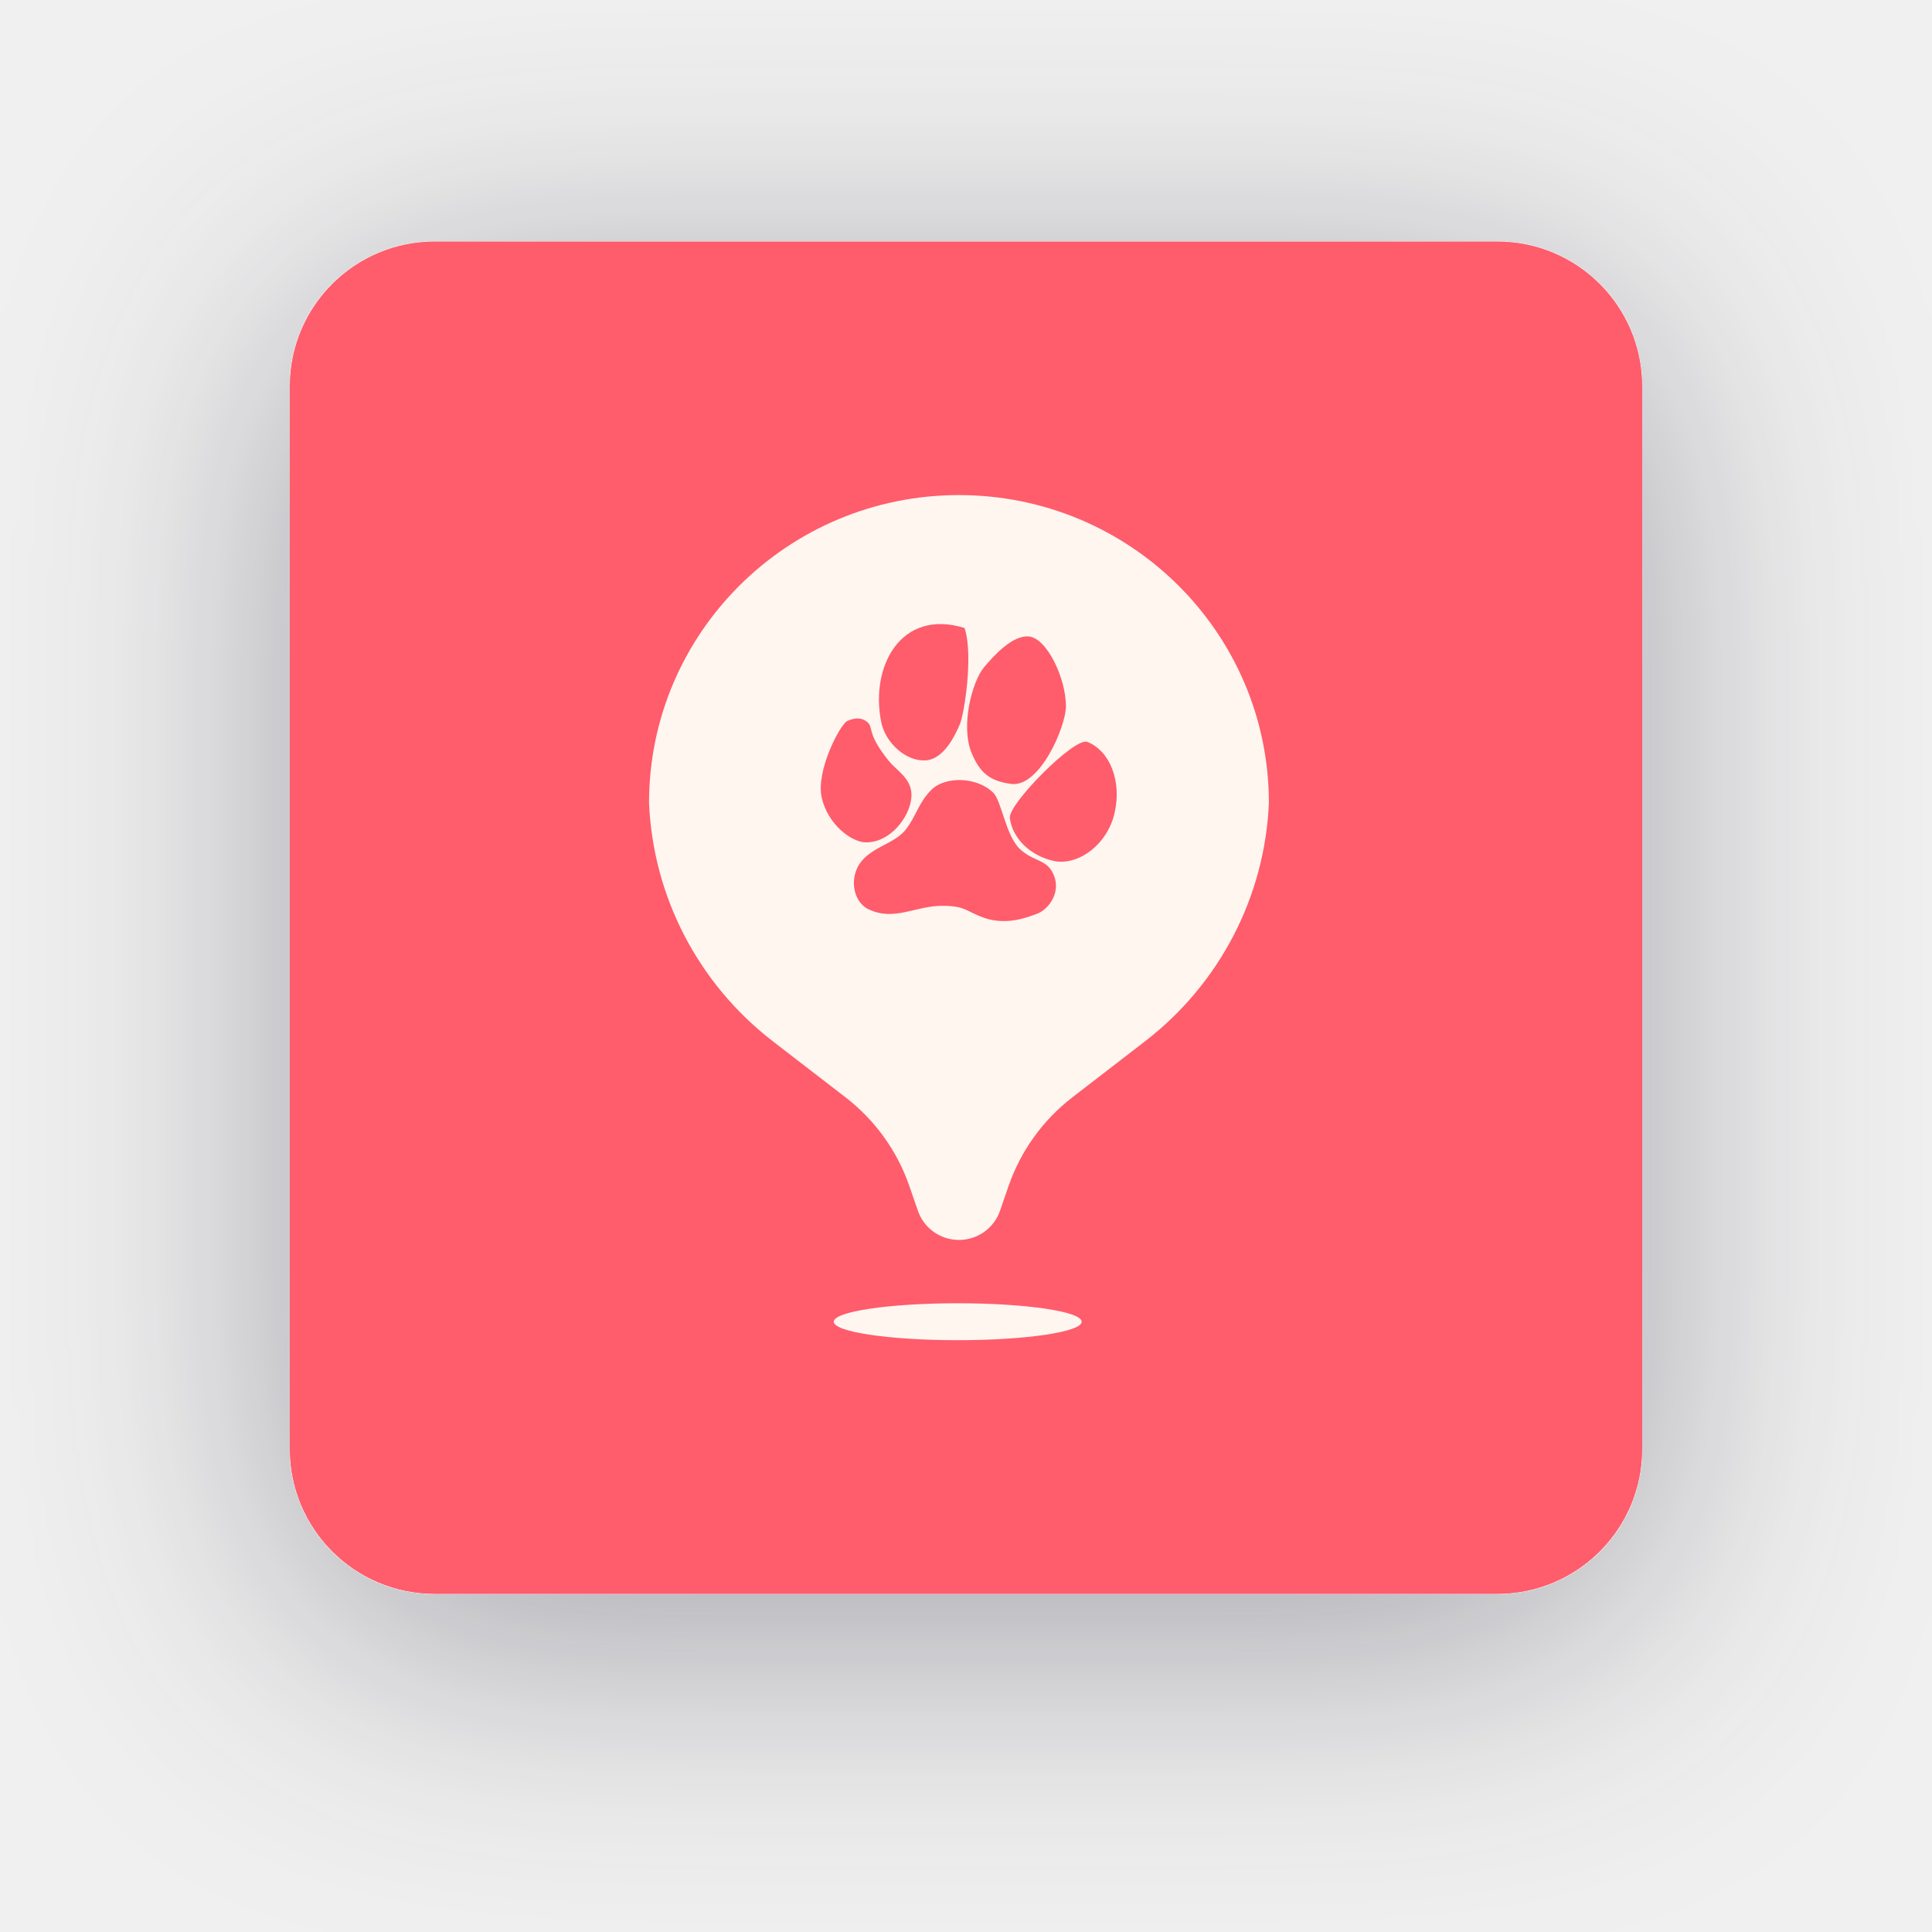
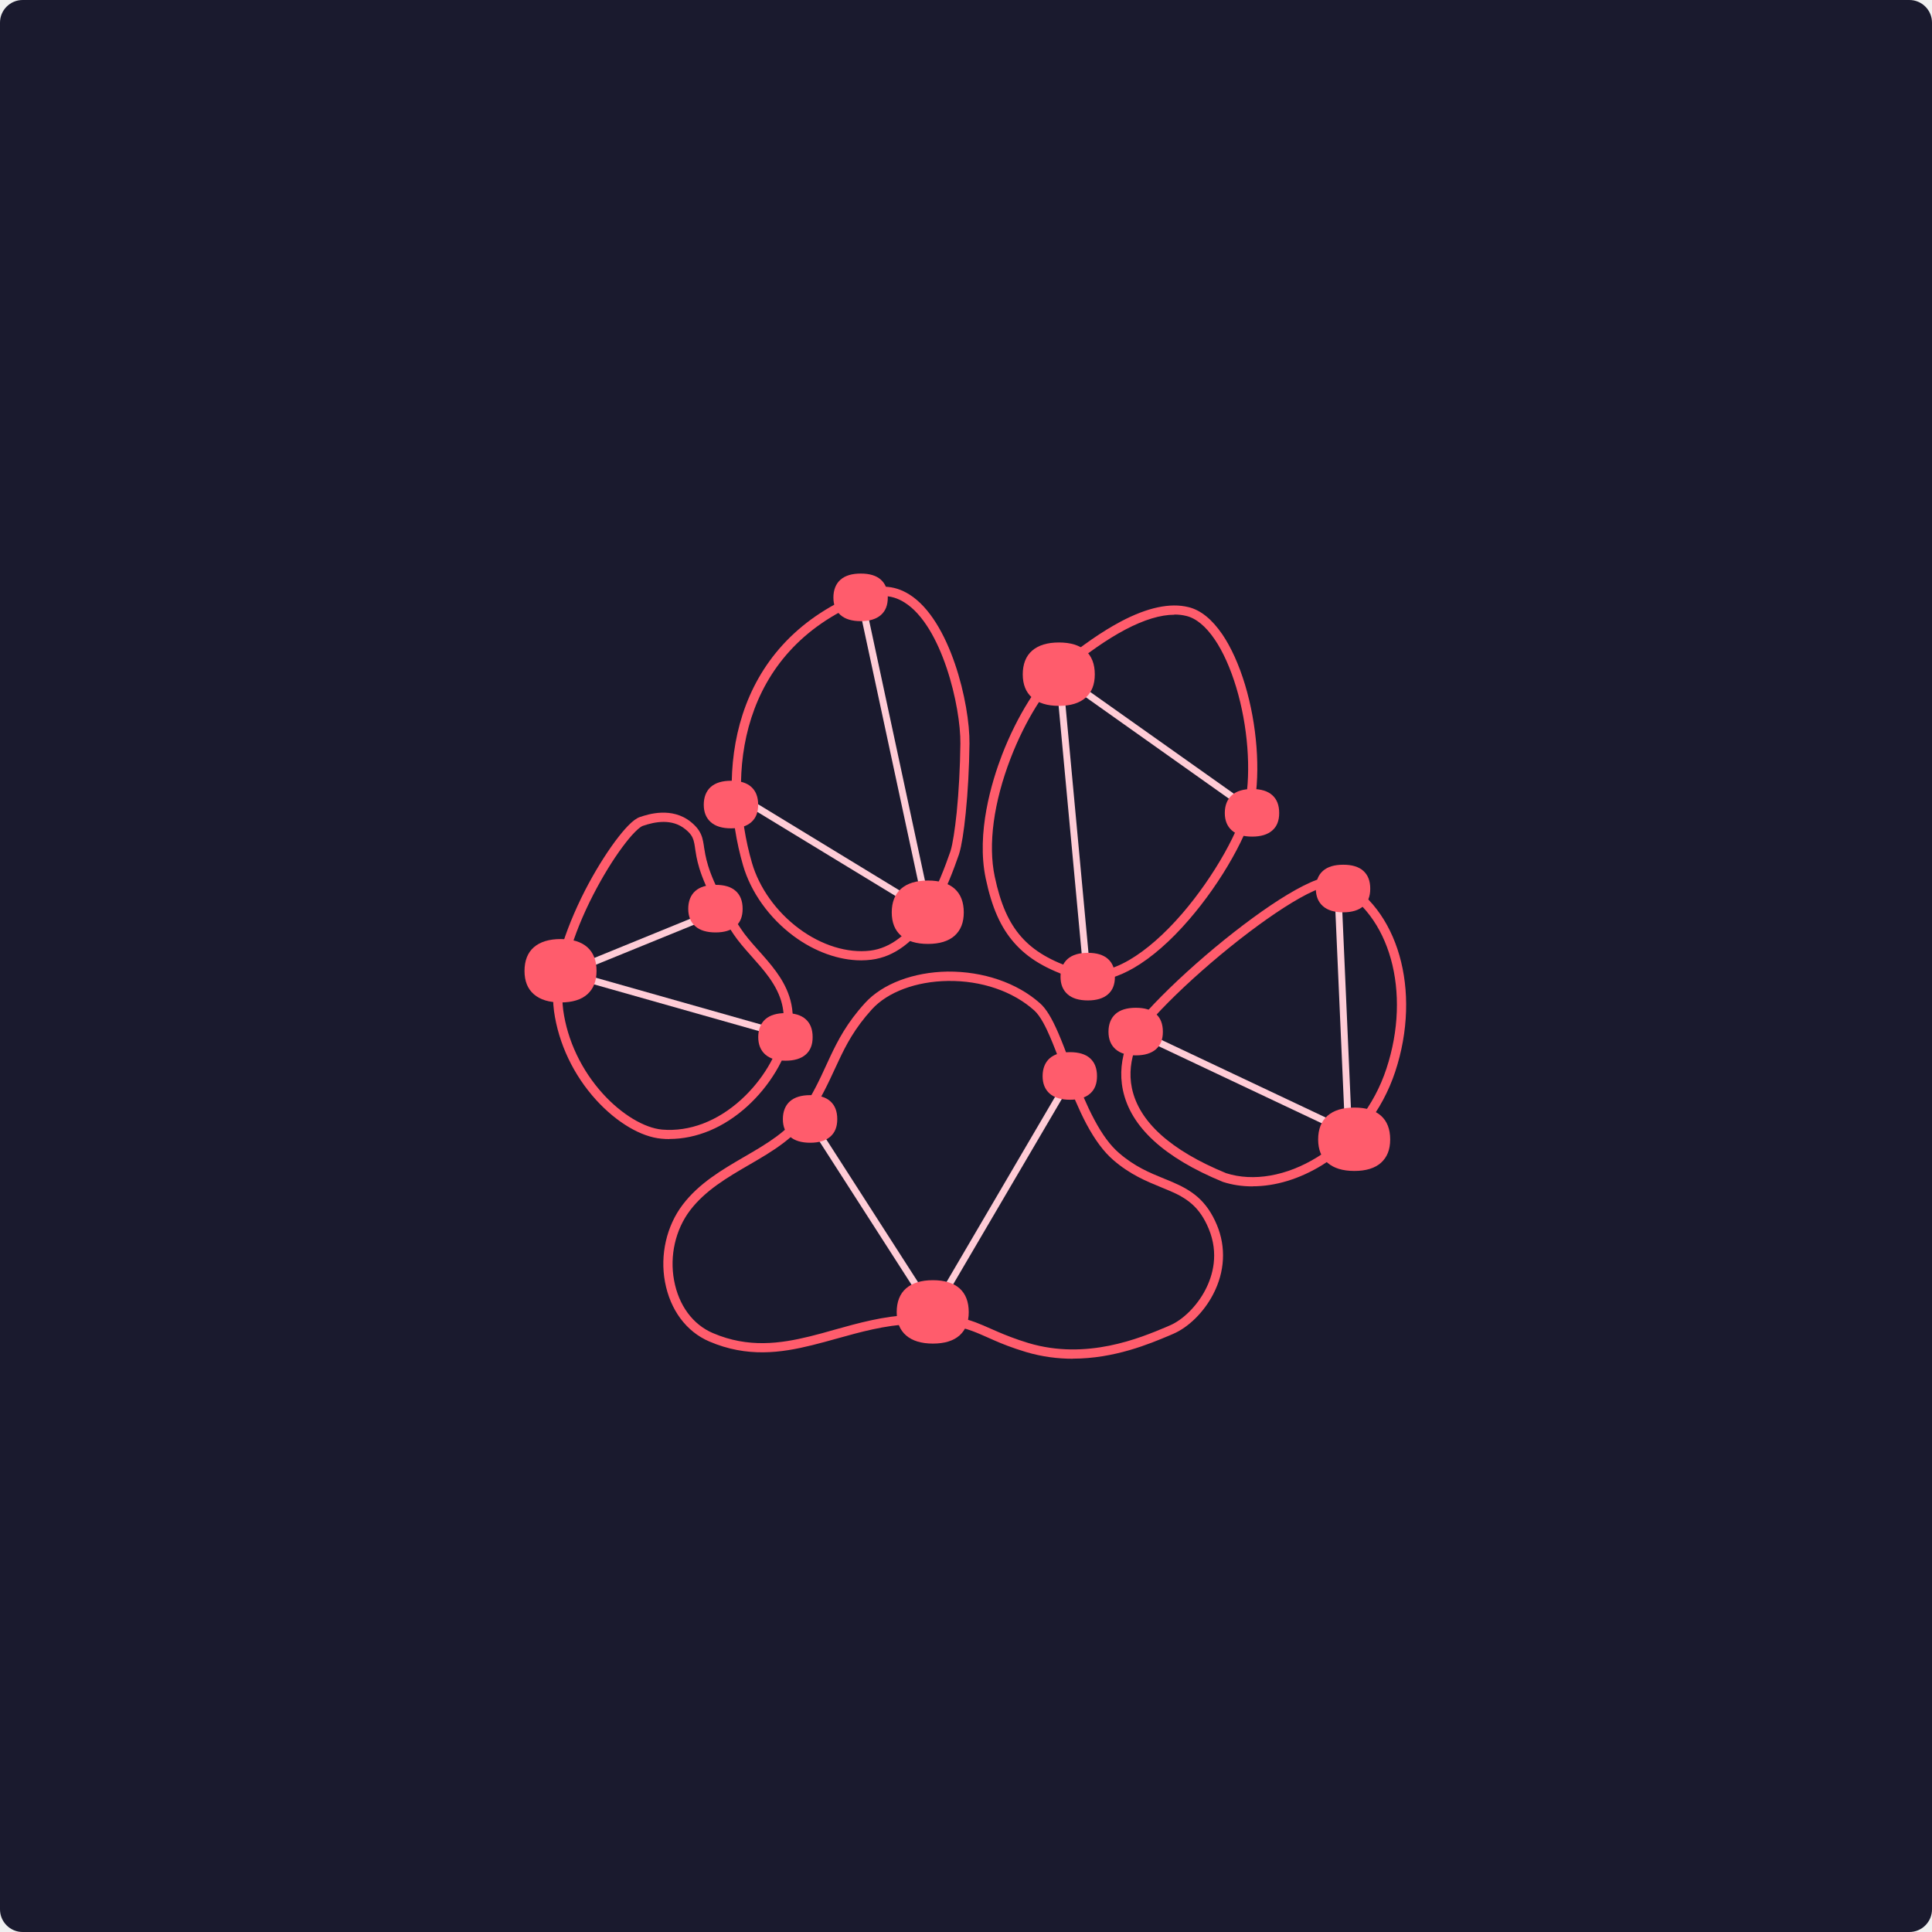
- <svg xmlns="http://www.w3.org/2000/svg" width="160" height="160" viewBox="0 0 160 160" fill="none">
-   <g filter="url(#filter0_d_74_16)">
-     <rect x="24" y="20" width="112" height="112" rx="12" fill="#FF5C6C" />
+ <svg xmlns="http://www.w3.org/2000/svg" width="1024" height="1024" viewBox="0 0 1024 1024" fill="none">
+   <g clip-path="url(#clip0_146_2103)">
+     <rect width="1024" height="1024" rx="12" fill="#1A1A2E" />
+     <path d="M419.319 551.332L294.655 516.027L378.511 481.793L379.923 485.202L305.855 515.394L420.293 547.826L419.319 551.332Z" fill="#FFCCD6" />
+     <path d="M354.893 603.729C353.48 603.729 352.019 603.681 350.607 603.535C339.796 602.609 326.892 594.964 316.032 583.082C303.955 569.836 296.018 553.084 293.632 535.894C292.414 526.983 293.534 516.318 297.04 504.144C299.914 494.112 304.442 482.961 310.091 471.906C314.961 462.459 320.61 453.256 325.967 446C328.499 442.591 330.836 439.766 332.979 437.575C335.414 435.092 337.41 433.631 339.163 433.046C343.351 431.634 356.11 427.397 366.336 435.773C369.453 438.354 371.206 440.789 372.18 443.954C372.57 445.269 372.813 446.681 373.057 448.24L373.154 449.019C373.349 450.236 373.544 451.502 373.836 452.963C375.151 459.635 378.511 471.03 392.779 492.408C395.116 495.914 397.989 499.226 401.544 503.219L401.983 503.706C405.197 507.309 408.508 511.01 411.43 515.052C416.3 521.821 422.435 532.534 419.367 547.582C416.64 561.071 407.972 575.534 396.09 586.345C383.673 597.642 369.161 603.681 354.795 603.681L354.893 603.729ZM351.727 435.627C347.734 435.627 343.838 436.65 340.722 437.721C340.283 437.867 338.969 438.5 336.485 441.033C334.537 442.98 332.297 445.707 329.911 448.921C324.7 455.934 319.246 464.894 314.474 474.147C308.923 484.909 304.54 495.768 301.764 505.507C298.501 517.049 297.381 527.032 298.501 535.261C300.693 551.477 308.241 567.304 319.636 579.819C329.521 590.679 341.55 597.886 350.997 598.714C365.411 599.931 380.264 594.282 392.876 582.79C403.979 572.661 412.112 559.172 414.644 546.656C416.689 536.479 414.498 527.616 407.534 517.925C404.758 514.078 401.544 510.475 398.428 506.968L397.989 506.481C394.435 502.488 391.318 498.885 388.786 495.135C374.031 473.027 370.476 460.998 369.112 453.937C368.82 452.379 368.625 451.015 368.43 449.798L368.333 449.019C368.138 447.704 367.943 446.535 367.603 445.415C367.018 443.516 366.093 441.812 363.317 439.572C359.714 436.601 355.672 435.627 351.727 435.627Z" fill="#FF5C6C" />
+     <path d="M568.722 720.166C560.735 720.166 552.311 719.143 543.691 716.563C536.387 714.371 530.981 712.18 527.086 710.475L523.239 708.771C520.463 707.554 517.979 706.434 515.301 705.46C508.045 702.781 499.718 701.126 482.82 701.807C468.941 702.392 456.037 705.995 443.619 709.453C439.187 710.67 434.756 711.936 430.324 713.008C413.962 717.049 396.042 719.63 375.93 711.011C363.756 705.8 355.234 694.308 352.458 679.455C349.78 665.09 353.286 649.75 361.856 638.501C370.524 627.106 382.65 620.045 394.337 613.227L395.263 612.692C406.366 606.215 417.858 599.543 424.919 588.83C430.909 579.821 434.512 572.03 437.97 564.482L440.113 559.855C444.154 551.333 448.878 542.13 458.471 531.611C467.724 521.433 484.086 515.249 502.25 514.957C521.047 514.811 539.016 520.849 551.288 531.806C554.453 534.63 557.424 539.451 560.881 547.438C562.927 552.161 564.923 557.469 567.066 563.118L569.647 569.936C572.471 577.289 575.929 585.811 579.971 593.359C584.207 601.345 588.493 607.14 593.07 611.085C601.446 618.341 609.286 621.555 616.932 624.671C618.636 625.353 620.34 626.035 621.947 626.765C625.989 628.518 630.616 630.807 634.852 634.508C639.089 638.258 642.4 643.079 644.981 649.263C649.9 661.048 649.218 674.05 643.033 685.932C638.066 695.525 629.836 703.609 621.607 707.067L619.805 707.846C609.384 712.228 590.684 720.117 568.624 720.117L568.722 720.166ZM490.124 696.743C503.029 696.743 510.382 698.399 517.005 700.833C519.732 701.856 522.362 703.025 525.235 704.291L529.033 705.947C532.783 707.554 538.042 709.696 545.103 711.839C575.977 721.091 604.368 709.112 618.052 703.366L619.853 702.586C626.963 699.616 634.414 692.214 638.845 683.692C642.741 676.241 646.199 664.554 640.598 651.162C638.31 645.66 635.437 641.423 631.736 638.16C628.035 634.898 623.798 632.804 620.146 631.245C618.539 630.564 616.883 629.882 615.227 629.2C607.631 626.083 599.011 622.577 590.051 614.834C585.035 610.5 580.36 604.218 575.831 595.745C571.692 587.954 568.186 579.237 565.264 571.786L562.634 564.92C560.492 559.32 558.495 554.06 556.499 549.434C554.551 544.905 551.531 538.526 548.123 535.507C536.776 525.378 520.171 519.68 502.396 519.924C485.547 520.167 470.5 525.767 462.124 534.971C452.969 545.051 448.44 553.866 444.593 562.047L442.45 566.624C438.895 574.318 435.194 582.305 429.01 591.606C421.316 603.244 408.8 610.549 397.746 616.977L396.821 617.513C385.523 624.087 373.836 630.904 365.752 641.52C358.009 651.698 354.844 665.577 357.279 678.628C359.714 691.873 367.213 702.051 377.878 706.58C396.626 714.615 413.621 712.131 429.156 708.333C433.539 707.261 437.921 706.044 442.304 704.778C455.014 701.223 468.162 697.571 482.625 696.938C485.303 696.84 487.787 696.792 490.076 696.792L490.124 696.743Z" fill="#FF5C6C" />
+     <path d="M494.604 698.788L425.454 591.168L428.522 589.22L494.458 691.824L565.897 569.936L569.062 571.786L494.604 698.788Z" fill="#FFCCD6" />
+     <path d="M716.712 603.001L601.202 548.412L602.761 545.1L712.816 597.109L707.118 467.867L710.771 467.672L716.712 603.001Z" fill="#FFCCD6" />
+     <path d="M663.827 628.811C658.373 628.811 653.113 628.032 648.146 626.425C617.029 613.618 599.254 597.304 595.164 577.777C591.56 560.587 599.644 544.712 608.41 535.557C617.516 525.574 630.08 513.789 643.715 502.394C657.545 490.901 671.229 480.87 682.332 474.198C688.419 470.546 693.678 467.868 697.963 466.309C700.398 465.433 702.492 464.897 704.343 464.702C706.632 464.459 708.531 464.702 710.089 465.53C741.06 480.967 753.673 524.989 739.502 567.989C732.636 588.734 718.903 606.313 700.788 617.514C688.76 624.916 675.952 628.763 663.924 628.763L663.827 628.811ZM705.804 469.572C705.463 469.572 705.122 469.572 704.781 469.621C703.369 469.767 701.616 470.205 699.57 470.936C695.577 472.348 690.61 474.88 684.815 478.386C673.956 484.96 660.467 494.797 646.832 506.144C633.342 517.393 620.973 528.982 611.964 538.868C604.368 546.757 596.722 561.366 599.936 576.754C603.686 594.577 620.486 609.722 649.851 621.799C664.265 626.425 681.942 623.357 698.158 613.326C715.3 602.759 728.35 586.104 734.827 566.431C748.267 525.768 736.678 484.23 707.849 469.864C707.313 469.621 706.632 469.475 705.804 469.475V469.572Z" fill="#FF5C6C" />
+     <path d="M494.605 487.051L387.958 422.138L389.858 418.972L489.248 479.552L454.332 317.001L457.936 316.222L494.605 487.051Z" fill="#FFCCD6" />
+     <path d="M456.474 509.015C444.641 509.015 431.785 504.437 420.536 496.061C407.729 486.517 397.989 472.93 393.85 458.711C379.582 409.624 387.081 342.374 455.111 314.324C464.607 309.6 473.616 309.844 481.943 315.054C503.662 328.641 514.083 373.101 513.84 394.139C513.694 406.702 513.012 419.753 511.843 431.002C510.869 440.742 509.652 448.29 508.434 452.283L508.191 453.062C505.658 460.22 501.178 473.076 493.971 484.569C484.816 499.081 474.005 507.164 461.831 508.674C460.078 508.869 458.276 509.015 456.474 509.015ZM468.308 315.882C464.753 315.882 461.101 316.856 457.205 318.755H457.059C391.902 345.636 384.841 410.209 398.574 457.396C402.421 470.593 411.478 483.254 423.458 492.166C435.437 501.077 449.219 505.314 461.247 503.853C471.911 502.538 481.553 495.185 489.881 481.988C496.796 470.982 501.178 458.467 503.565 451.747L503.857 450.871C504.928 447.316 506.097 439.914 507.071 430.613C508.191 419.558 508.872 406.605 509.019 394.187C509.262 374.66 499.279 331.709 479.362 319.291C475.807 317.051 472.106 315.931 468.308 315.931V315.882Z" fill="#FF5C6C" />
+     <path d="M574.175 514.664L559.176 353.525L661.732 426.181L659.59 429.152L563.559 361.073L577.779 514.323L574.175 514.664Z" fill="#FFCCD6" />
+     <path d="M578.509 520.022C575.295 520.022 572.227 519.535 569.257 518.561C554.648 513.789 544.908 508.043 537.653 499.813C530.397 491.632 525.722 481.065 522.459 465.628C517.346 441.425 525.673 414.204 531.078 400.13C539.016 379.531 550.752 360.832 560.93 352.407C573.396 342.083 584.304 334.584 594.141 329.373C608.166 321.971 620.194 319.39 629.885 321.777C636.362 323.335 642.351 328.205 647.805 336.142C652.48 343.008 656.668 352.261 659.882 362.877C666.261 384.06 668.112 408.555 664.752 426.767C663.437 433.78 659.347 443.714 653.211 454.622C646.831 466.017 638.699 477.607 630.274 487.347C620.535 498.693 610.357 507.556 600.959 513.01C593.021 517.587 585.522 519.925 578.509 519.925V520.022ZM622.483 325.818C615.13 325.818 606.413 328.448 596.43 333.707C586.837 338.772 576.269 346.125 564.046 356.205C554.453 364.094 543.301 382.063 535.656 401.883C526.647 425.306 523.628 447.561 527.231 464.605C530.299 479.165 534.682 489.051 541.305 496.55C547.976 504.098 557.034 509.406 570.767 513.886C578.85 516.516 588.2 514.812 598.524 508.822C607.484 503.611 617.224 495.089 626.622 484.181C634.803 474.685 642.741 463.339 648.974 452.236C654.769 441.912 658.811 432.27 659.98 425.842C663.194 408.36 661.392 384.742 655.207 364.24C652.139 354.111 648.195 345.297 643.763 338.821C639.089 331.954 633.927 327.669 628.716 326.451C626.768 325.964 624.674 325.721 622.434 325.721L622.483 325.818Z" fill="#FF5C6C" />
+     <path d="M494.458 712.13C488.288 712.13 483.564 710.669 480.237 707.796C476.911 704.923 475.272 700.784 475.272 695.427C475.272 690.071 476.911 685.737 480.237 682.863C483.564 679.99 488.288 678.529 494.458 678.529C500.629 678.529 505.353 679.99 508.583 682.863C511.813 685.737 513.452 689.973 513.452 695.427C513.452 700.881 511.813 704.874 508.583 707.796C505.353 710.669 500.629 712.13 494.458 712.13Z" fill="#FF5C6C" />
+     <path d="M429.448 605.677C424.773 605.677 421.17 604.606 418.686 602.414C416.203 600.223 414.936 597.155 414.936 593.162C414.936 589.169 416.203 585.906 418.686 583.715C421.17 581.523 424.773 580.452 429.448 580.452C434.123 580.452 437.678 581.523 440.113 583.715C442.548 585.906 443.765 589.023 443.765 593.162C443.765 597.301 442.548 600.272 440.113 602.414C437.678 604.557 434.123 605.677 429.448 605.677Z" fill="#FF5C6C" />
+     <path d="M567.115 582.89C562.44 582.89 558.836 581.818 556.353 579.627C553.869 577.436 552.603 574.368 552.603 570.375C552.603 566.381 553.869 563.119 556.353 560.927C558.836 558.736 562.44 557.665 567.115 557.665C571.79 557.665 575.345 558.736 577.779 560.927C580.214 563.119 581.432 566.235 581.432 570.375C581.432 574.514 580.214 577.484 577.779 579.627C575.345 581.77 571.79 582.89 567.115 582.89Z" fill="#FF5C6C" />
+     <path d="M379.29 494.209C374.615 494.209 371.011 493.138 368.528 490.947C366.044 488.755 364.778 485.687 364.778 481.694C364.778 477.701 366.044 474.438 368.528 472.247C371.011 470.056 374.615 468.984 379.29 468.984C383.965 468.984 387.519 470.056 389.954 472.247C392.389 474.438 393.607 477.555 393.607 481.694C393.607 485.833 392.389 488.804 389.954 490.947C387.519 493.089 383.965 494.209 379.29 494.209Z" fill="#FF5C6C" />
+     <path d="M416.397 562.192C411.722 562.192 408.119 561.12 405.635 558.929C403.152 556.737 401.886 553.67 401.886 549.676C401.886 545.683 403.152 542.421 405.635 540.229C408.119 538.038 411.722 536.966 416.397 536.966C421.072 536.966 424.627 538.038 427.062 540.229C429.497 542.421 430.714 545.537 430.714 549.676C430.714 553.816 429.497 556.786 427.062 558.929C424.627 561.071 421.072 562.192 416.397 562.192Z" fill="#FF5C6C" />
+     <path d="M387.52 439.038C382.845 439.038 379.242 437.967 376.758 435.775C374.274 433.584 373.008 430.516 373.008 426.523C373.008 422.53 374.274 419.267 376.758 417.076C379.242 414.884 382.845 413.813 387.52 413.813C392.195 413.813 395.75 414.884 398.185 417.076C400.62 419.267 401.837 422.384 401.837 426.523C401.837 430.662 400.62 433.633 398.185 435.775C395.75 437.918 392.195 439.038 387.52 439.038Z" fill="#FF5C6C" />
+     <path d="M456.231 329.225C451.556 329.225 447.953 328.154 445.469 325.962C442.986 323.771 441.72 320.703 441.72 316.71C441.72 312.717 442.986 309.454 445.469 307.263C447.953 305.071 451.556 304 456.231 304C460.906 304 464.461 305.071 466.896 307.263C469.331 309.454 470.548 312.571 470.548 316.71C470.548 320.849 469.331 323.82 466.896 325.962C464.461 328.105 460.906 329.225 456.231 329.225Z" fill="#FF5C6C" />
+     <path d="M576.61 530.246C571.935 530.246 568.332 529.175 565.848 526.984C563.364 524.792 562.098 521.724 562.098 517.731C562.098 513.738 563.364 510.475 565.848 508.284C568.332 506.092 571.935 505.021 576.61 505.021C581.285 505.021 584.84 506.092 587.275 508.284C589.71 510.475 590.927 513.592 590.927 517.731C590.927 521.87 589.71 524.841 587.275 526.984C584.84 529.126 581.285 530.246 576.61 530.246Z" fill="#FF5C6C" />
+     <path d="M663.681 443.421C659.006 443.421 655.402 442.35 652.919 440.159C650.435 437.967 649.169 434.899 649.169 430.906C649.169 426.913 650.435 423.65 652.919 421.459C655.402 419.268 659.006 418.196 663.681 418.196C668.355 418.196 671.91 419.268 674.345 421.459C676.78 423.65 677.998 426.767 677.998 430.906C677.998 435.045 676.78 438.016 674.345 440.159C671.91 442.301 668.355 443.421 663.681 443.421Z" fill="#FF5C6C" />
+     <path d="M711.94 483.547C707.265 483.547 703.661 482.476 701.178 480.284C698.694 478.093 697.428 475.025 697.428 471.032C697.428 467.039 698.694 463.776 701.178 461.585C703.661 459.393 707.265 458.322 711.94 458.322C716.615 458.322 720.17 459.393 722.604 461.585C725.039 463.776 726.257 466.893 726.257 471.032C726.257 475.171 725.039 478.142 722.604 480.284C720.17 482.427 716.615 483.547 711.94 483.547Z" fill="#FF5C6C" />
+     <path d="M602.03 559.369C597.355 559.369 593.751 558.298 591.268 556.107C588.784 553.915 587.518 550.847 587.518 546.854C587.518 542.861 588.784 539.598 591.268 537.407C593.751 535.216 597.355 534.144 602.03 534.144C606.705 534.144 610.26 535.216 612.694 537.407C615.129 539.598 616.347 542.715 616.347 546.854C616.347 550.993 615.129 553.964 612.694 556.107C610.26 558.249 606.705 559.369 602.03 559.369Z" fill="#FF5C6C" />
+     <path d="M717.832 620.63C711.661 620.63 706.937 619.169 703.611 616.296C700.285 613.423 698.645 609.284 698.645 603.927C698.645 598.57 700.285 594.236 703.611 591.363C706.937 588.49 711.661 587.029 717.832 587.029C724.002 587.029 728.726 588.49 731.956 591.363C735.186 594.236 736.825 598.473 736.825 603.927C736.825 609.381 735.186 613.374 731.956 616.296C728.726 619.169 724.002 620.63 717.832 620.63Z" fill="#FF5C6C" />
+     <path d="M561.27 374.125C555.1 374.125 550.376 372.664 547.049 369.791C543.723 366.918 542.084 362.779 542.084 357.422C542.084 352.066 543.723 347.732 547.049 344.858C550.376 341.985 555.1 340.524 561.27 340.524C567.441 340.524 572.165 341.985 575.395 344.858C578.625 347.732 580.264 351.968 580.264 357.422C580.264 362.876 578.625 366.87 575.395 369.791C572.165 372.664 567.441 374.125 561.27 374.125Z" fill="#FF5C6C" />
+     <path d="M491.829 500.297C485.658 500.297 480.934 498.836 477.608 495.963C474.281 493.09 472.642 488.95 472.642 483.594C472.642 478.237 474.281 473.903 477.608 471.03C480.934 468.157 485.658 466.696 491.829 466.696C497.999 466.696 502.723 468.157 505.953 471.03C509.183 473.903 510.822 478.14 510.822 483.594C510.822 489.048 509.183 493.041 505.953 495.963C502.723 498.836 497.999 500.297 491.829 500.297Z" fill="#FF5C6C" />
+     <path d="M297.186 531.319C291.016 531.319 286.292 529.858 282.965 526.985C279.639 524.112 278 519.973 278 514.616C278 509.259 279.639 504.925 282.965 502.052C286.292 499.179 291.016 497.718 297.186 497.718C303.357 497.718 308.081 499.179 311.311 502.052C314.541 504.925 316.18 509.162 316.18 514.616C316.18 520.07 314.541 524.063 311.311 526.985C308.081 529.858 303.357 531.319 297.186 531.319Z" fill="#FF5C6C" />
  </g>
-   <path d="M79.314 107.931C84.984 107.931 89.579 108.615 89.579 109.459C89.578 110.305 84.983 110.989 79.314 110.989C73.644 110.989 69.049 110.305 69.048 109.459C69.048 108.615 73.644 107.931 79.314 107.931ZM79.417 41C93.592 41 105.083 52.413 105.083 66.491C104.757 74.251 101.006 81.474 94.828 86.235L88.814 90.873C86.368 92.76 84.527 95.316 83.523 98.228L82.815 100.275C82.318 101.718 80.951 102.686 79.417 102.687C77.881 102.687 76.516 101.718 76.019 100.275L75.31 98.228C74.306 95.316 72.466 92.76 70.019 90.873L64.003 86.235C57.827 81.474 54.076 74.251 53.75 66.491C53.75 52.413 65.242 41 79.417 41ZM79.578 64.601C78.615 64.574 77.681 64.853 77.132 65.411C76.592 65.96 76.303 66.452 76.037 66.96C75.772 67.468 75.531 67.988 75.086 68.605C74.647 69.213 73.98 69.577 73.282 69.946C72.59 70.313 71.868 70.686 71.35 71.316C70.828 71.95 70.638 72.785 70.745 73.541C70.852 74.297 71.258 74.981 71.936 75.305C72.999 75.814 73.976 75.737 74.958 75.537C75.943 75.336 76.924 75.015 78.022 75.015C79.008 75.015 79.496 75.132 79.927 75.312C80.144 75.404 80.346 75.512 80.595 75.632C80.842 75.751 81.132 75.881 81.517 76.015C83.391 76.665 85.125 75.954 85.916 75.66C86.326 75.507 86.809 75.105 87.121 74.559C87.435 74.011 87.581 73.313 87.31 72.574C87.175 72.207 87.002 71.949 86.798 71.752C86.594 71.556 86.361 71.423 86.112 71.302C85.614 71.058 85.049 70.861 84.462 70.309C84.172 70.035 83.931 69.652 83.723 69.217C83.515 68.782 83.341 68.3 83.182 67.829C83.023 67.36 82.878 66.9 82.731 66.518C82.586 66.138 82.433 65.822 82.253 65.647C81.551 64.962 80.543 64.627 79.578 64.601ZM90.053 61.443C89.975 61.413 89.882 61.413 89.781 61.433C89.68 61.453 89.564 61.493 89.439 61.552C89.187 61.669 88.885 61.859 88.557 62.101C87.899 62.583 87.121 63.275 86.381 64.013C85.641 64.751 84.936 65.538 84.426 66.211C84.171 66.547 83.963 66.857 83.824 67.119C83.755 67.25 83.701 67.371 83.668 67.478C83.635 67.583 83.62 67.681 83.631 67.764C83.862 69.447 85.314 70.858 87.245 71.295C88.221 71.516 89.328 71.2 90.267 70.497C91.206 69.794 91.983 68.7 92.298 67.356C92.925 64.678 91.901 62.172 90.053 61.443ZM71.706 59.708C71.149 59.33 70.52 59.555 70.181 59.703C70.096 59.74 69.994 59.838 69.885 59.972C69.773 60.108 69.647 60.29 69.516 60.506C69.252 60.939 68.96 61.515 68.701 62.15C68.443 62.786 68.217 63.484 68.088 64.161C67.959 64.838 67.924 65.498 68.051 66.057C68.302 67.165 68.919 68.091 69.622 68.739C70.323 69.386 71.118 69.764 71.732 69.762C72.755 69.758 73.647 69.232 74.304 68.517C74.959 67.802 75.385 66.891 75.472 66.109C75.559 65.32 75.256 64.755 74.849 64.281C74.646 64.045 74.415 63.83 74.194 63.622C73.973 63.413 73.761 63.21 73.589 62.995C72.601 61.76 72.322 61.074 72.197 60.637C72.166 60.527 72.144 60.433 72.123 60.347C72.102 60.261 72.081 60.183 72.052 60.11C71.992 59.961 71.898 59.839 71.706 59.708ZM85.163 52.704C84.519 52.668 83.84 53.026 83.207 53.527C82.572 54.03 81.974 54.686 81.491 55.263C81 55.85 80.513 57.059 80.263 58.397C80.012 59.735 79.996 61.217 80.462 62.349C80.804 63.18 81.188 63.767 81.706 64.175C82.225 64.582 82.873 64.806 83.736 64.921C84.339 65.001 84.924 64.735 85.459 64.275C85.994 63.816 86.485 63.158 86.901 62.442C87.318 61.726 87.661 60.948 87.9 60.245C88.139 59.544 88.276 58.912 88.276 58.488C88.276 57.325 87.877 55.905 87.293 54.766C87.001 54.196 86.661 53.693 86.3 53.327C85.939 52.962 85.551 52.726 85.163 52.704ZM79.851 51.998C77.224 51.195 75.267 51.998 74.088 53.583C72.912 55.163 72.514 57.514 72.98 59.799C73.157 60.669 73.667 61.478 74.329 62.062C74.991 62.645 75.809 63.006 76.607 62.974C77.409 62.941 78.041 62.389 78.513 61.758C78.986 61.125 79.307 60.4 79.484 60L79.489 59.988L79.506 59.948C79.592 59.731 79.699 59.295 79.803 58.731C79.914 58.127 80.022 57.371 80.097 56.568C80.245 54.967 80.26 53.171 79.888 52.036L79.879 52.007L79.851 51.998Z" fill="#FFF6F0" />
  <defs>
-     <filter id="filter0_d_74_16" x="0" y="0" width="160" height="160" filterUnits="userSpaceOnUse" color-interpolation-filters="sRGB">
-       <feFlood flood-opacity="0" result="BackgroundImageFix" />
-       <feColorMatrix in="SourceAlpha" type="matrix" values="0 0 0 0 0 0 0 0 0 0 0 0 0 0 0 0 0 0 127 0" result="hardAlpha" />
-       <feOffset dy="4" />
-       <feGaussianBlur stdDeviation="12" />
-       <feComposite in2="hardAlpha" operator="out" />
-       <feColorMatrix type="matrix" values="0 0 0 0 0.102 0 0 0 0 0.102 0 0 0 0 0.18 0 0 0 0.36 0" />
-       <feBlend mode="normal" in2="BackgroundImageFix" result="effect1_dropShadow_74_16" />
-       <feBlend mode="normal" in="SourceGraphic" in2="effect1_dropShadow_74_16" result="shape" />
-     </filter>
+     <clipPath id="clip0_146_2103">
+       <rect width="1024" height="1024" fill="white" />
+     </clipPath>
  </defs>
</svg>
